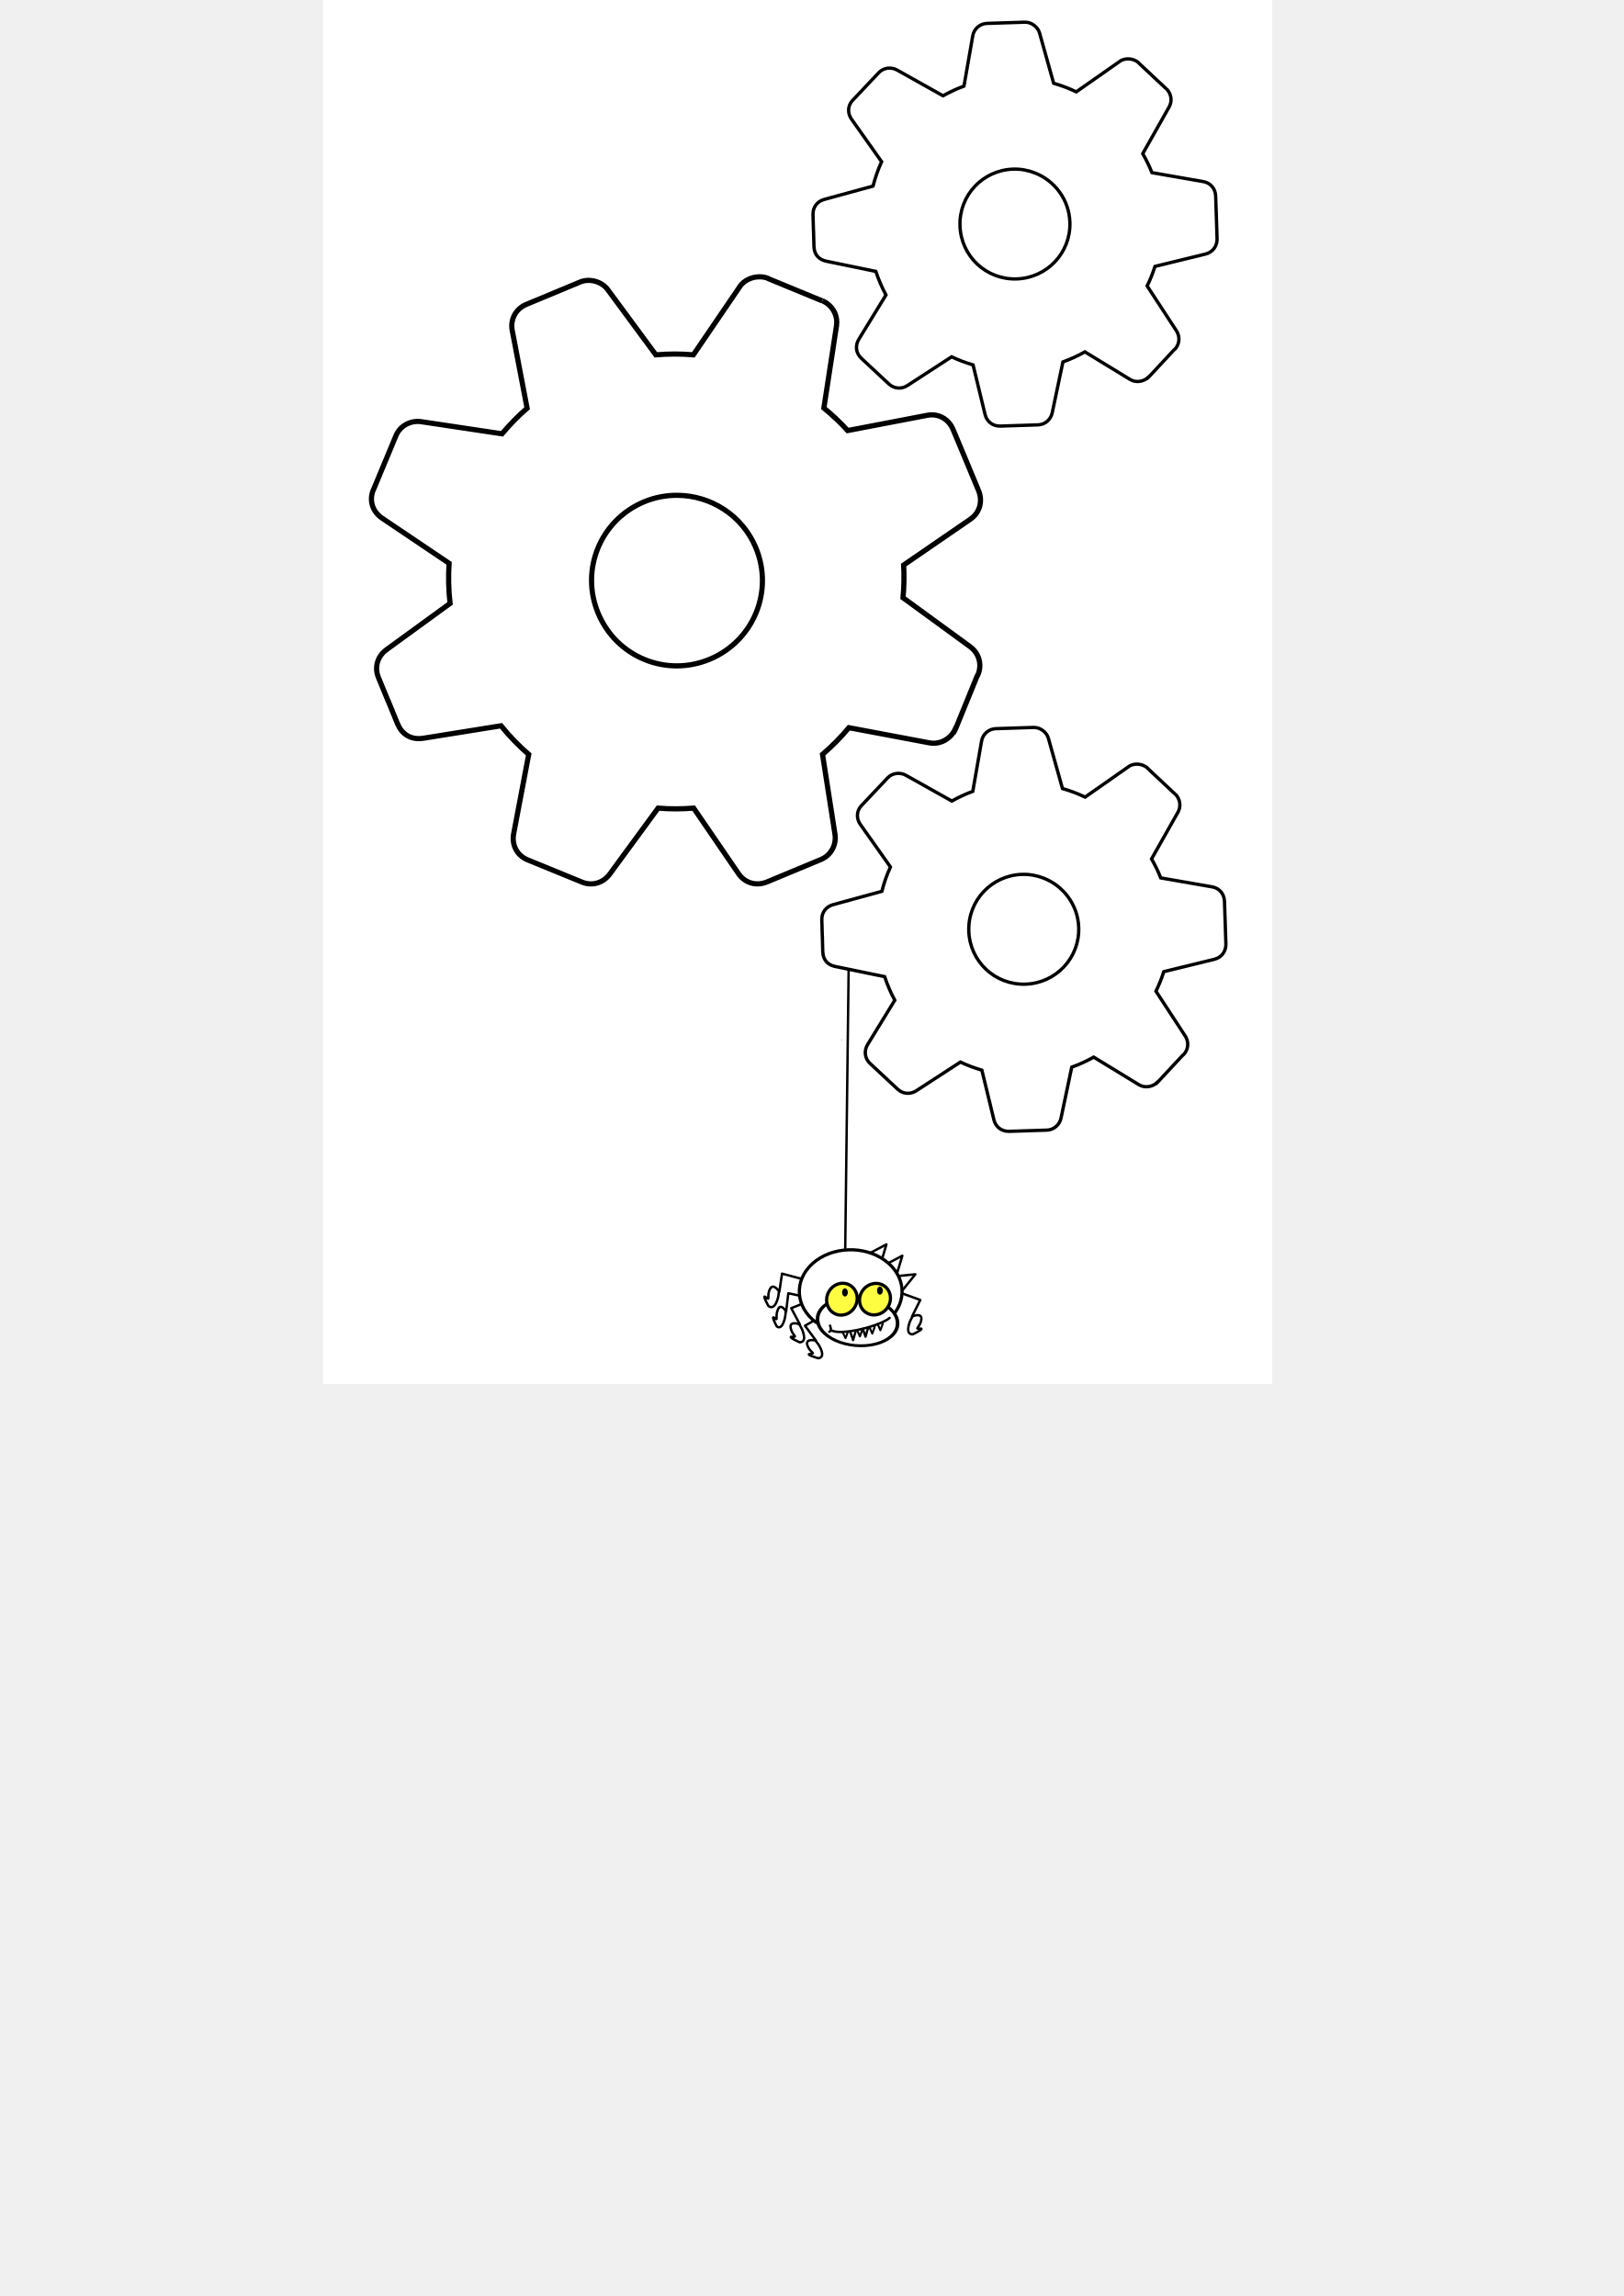
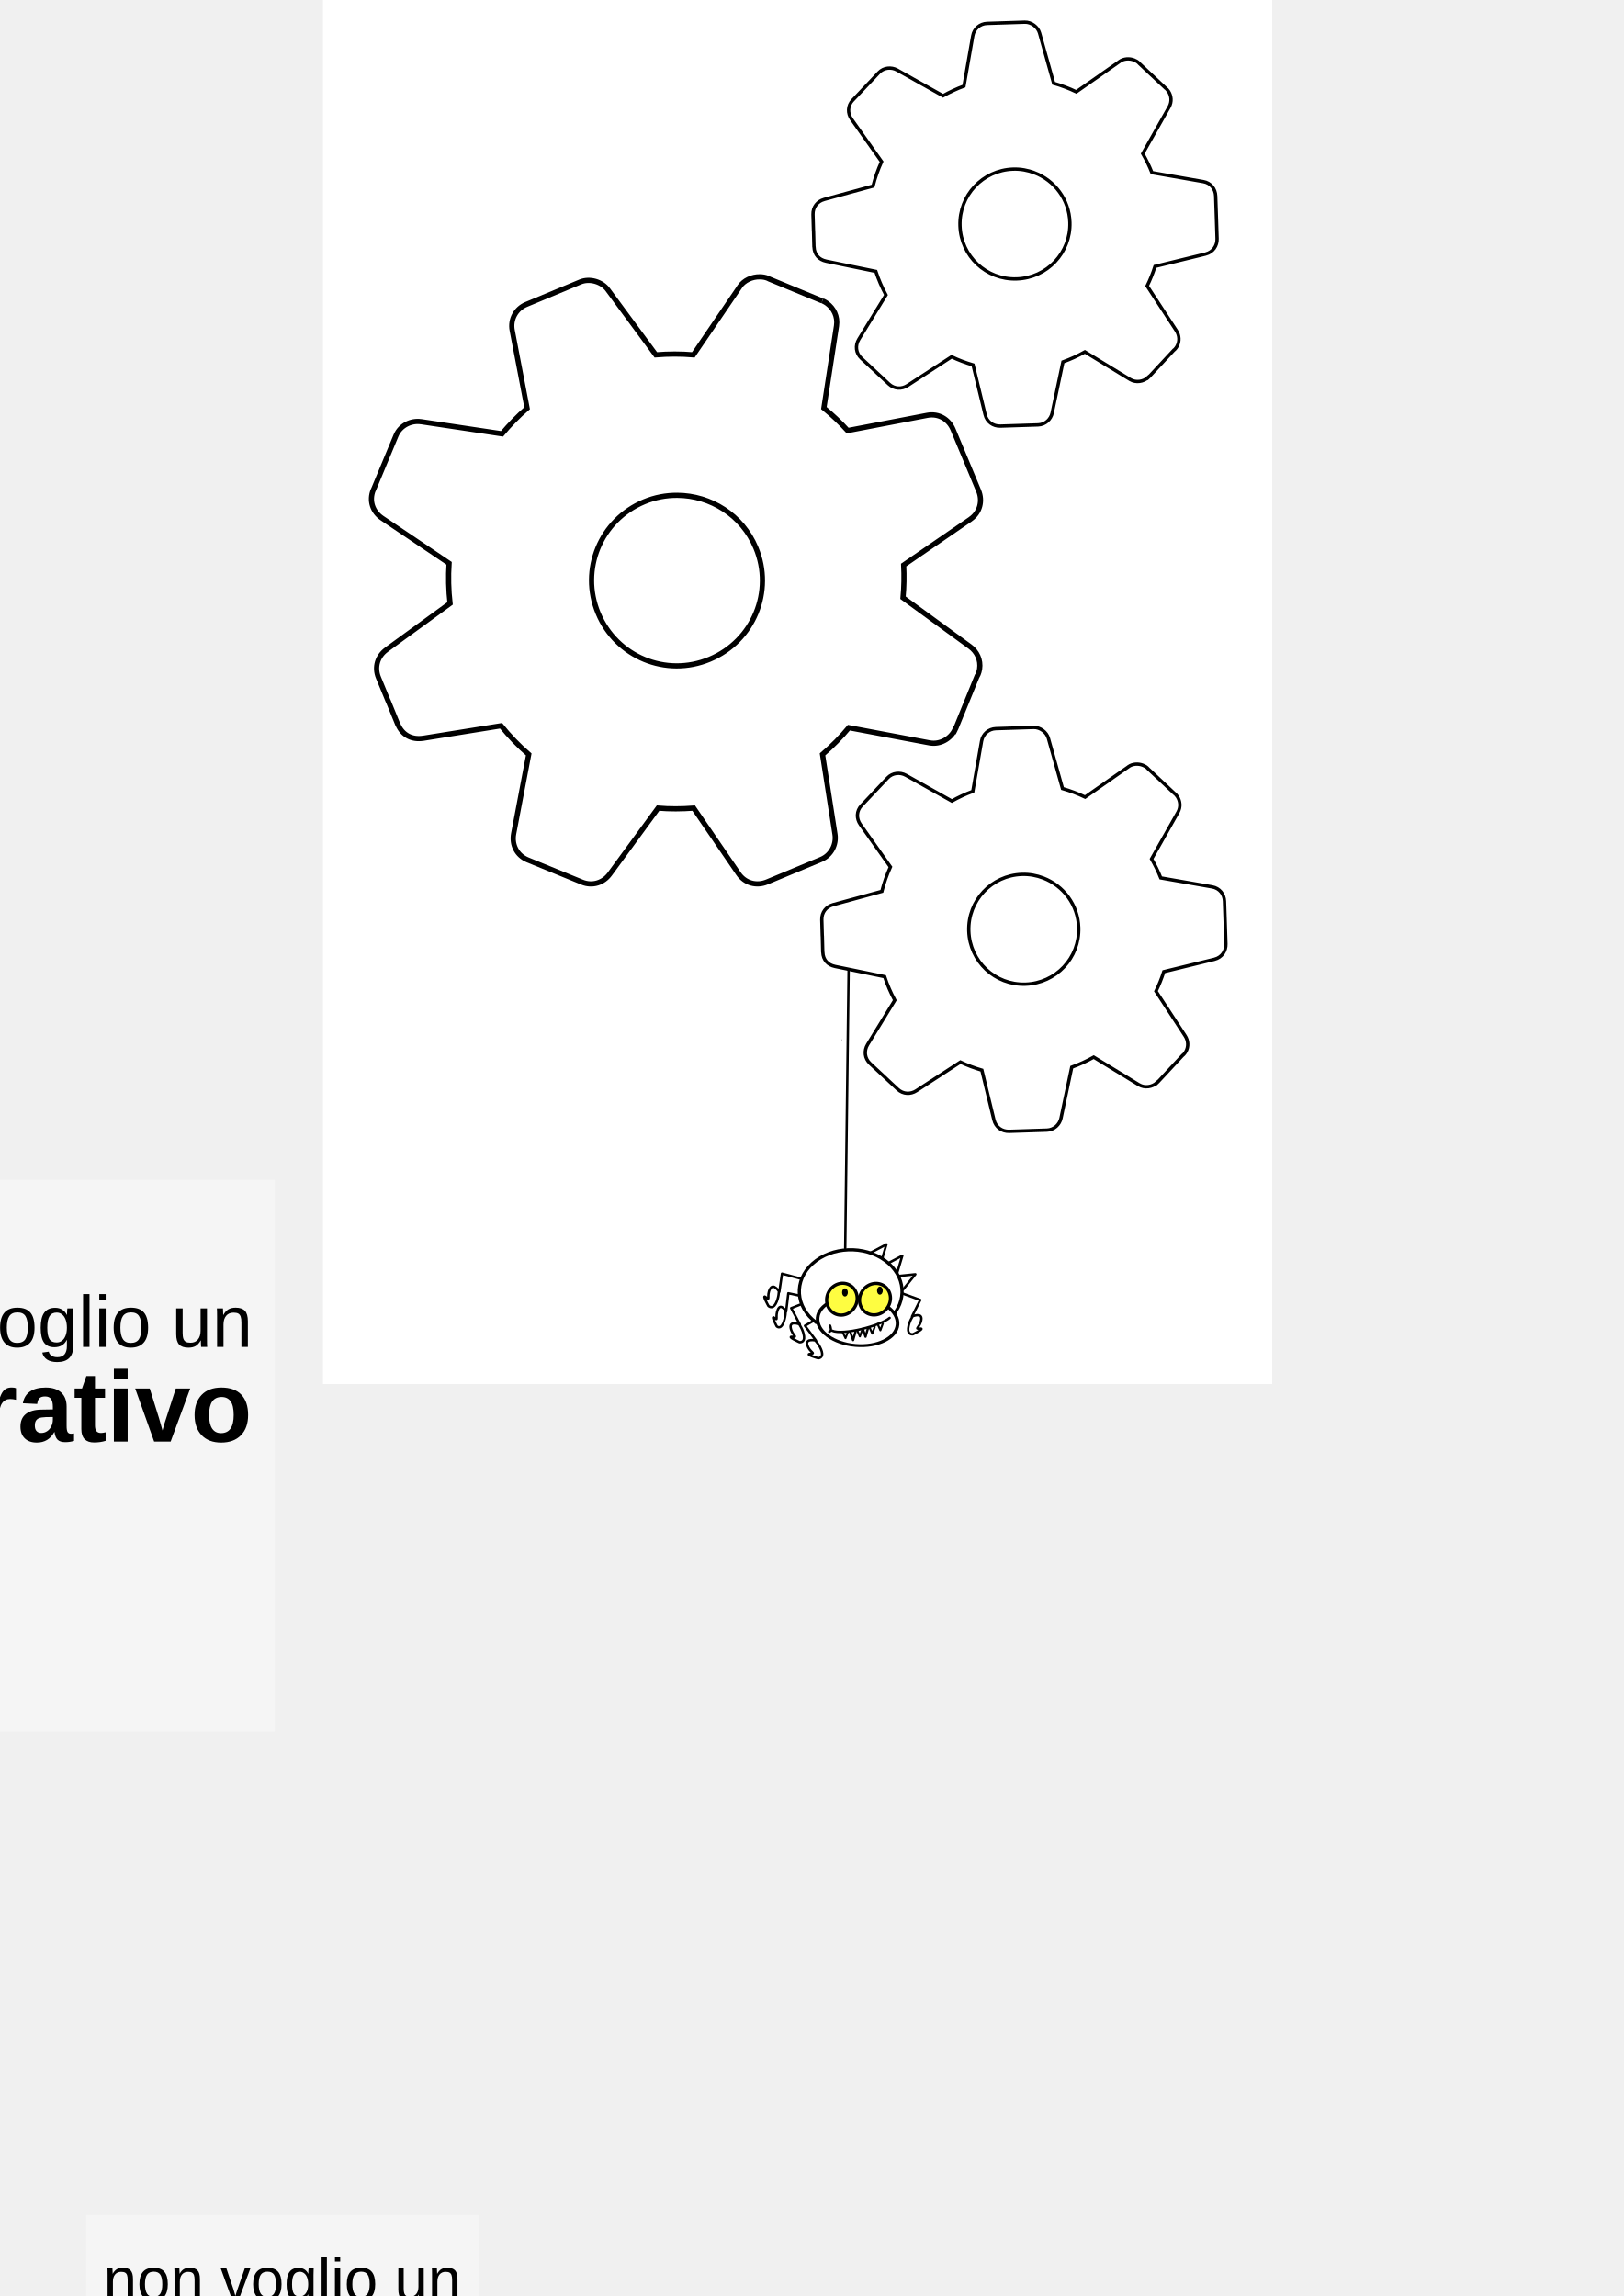
<svg xmlns="http://www.w3.org/2000/svg" width="744.094" height="1052.362" id="svg2" version="1.1">
  <defs id="defs4">
    <linearGradient id="linearGradient3193">
      <stop offset="0" stop-color="#ffffff" id="stop3195" />
      <stop offset="1" stop-color="#ffffff" stop-opacity="0" id="stop3197" />
    </linearGradient>
-     <radialGradient r="350" gradientTransform="matrix(1.8326,-0.034379,0.023888,1.2733,-291.29,129.01)" cx="344.65" cy="166.76" gradientUnits="userSpaceOnUse" id="radialGradient3769">
-       <stop offset="0" style="stop-color:#ffffff" id="stop3765" />
-       <stop offset="1" style="stop-color:#ffffff;stop-opacity:0" id="stop3767" />
-     </radialGradient>
    <clipPath clipPathUnits="userSpaceOnUse" id="clipPath2991">
      <path transform="translate(191.43 352.36)" d="m748.57 54.286a590 265.71 0 1 1 -1180 0 590 265.71 0 1 1 1180 0z" style="fill:#dbdee3" id="path2993" />
    </clipPath>
  </defs>
  <g id="layer1">
    <rect style="fill:#ffffff;fill-opacity:1;stroke:none" id="rect4223" width="435" height="636" x="148" y="-1.638" />
    <g transform="matrix(0.3669256,0,0,0.3669256,557.7373,270.7906)" id="g4663">
      <path d="m -401.16,856.25 24.35,-2.48 -15.27,19.05" style="fill:none;stroke:#000000;stroke-width:3;stroke-linecap:round;stroke-linejoin:round" id="path2113" />
      <path d="m -414.71,842 21.65,-11.43 -7.02,23.39" style="fill:none;stroke:#000000;stroke-width:3;stroke-linecap:round;stroke-linejoin:round" id="path2111" />
      <path d="m -434.56,827.84 21.65,-11.42 -7.02,23.38" style="fill:none;stroke:#000000;stroke-width:3;stroke-linecap:round;stroke-linejoin:round" id="path2109" />
      <path d="m -396.14,876.61 25.46,9.26 -10.3,20.66 c 0,0 12.83,-5.68 11.64,3.74 -1.19,9.43 -9.43,12.23 -1.82,11.4 7.6,-0.83 -8.68,7.02 -8.68,7.02 0,0 -6.77,1.09 -5.9,-7.34 0.88,-8.44 5.91,-15.54 5.91,-15.54" style="fill:none;stroke:#000000;stroke-width:3;stroke-linecap:round;stroke-linejoin:round" id="path2107" />
      <path d="m -491.18,904.49 -23.46,13.56 13.74,18.55 c 0,0 -13.63,-3.36 -10.81,5.71 2.81,9.07 11.41,10.4 3.78,10.91 -7.63,0.51 9.76,5.4 9.76,5.4 0,0 6.87,-0.1 4.54,-8.26 -2.33,-8.15 -8.52,-14.27 -8.52,-14.27" style="fill:none;stroke:#000000;stroke-width:3;stroke-linecap:round;stroke-linejoin:round" id="path2105" />
      <path d="m -506.63,886.15 -25.21,9.93 10.85,20.39 c 0,0 -12.98,-5.35 -11.54,4.04 1.44,9.39 9.75,11.97 2.12,11.35 -7.62,-0.63 8.86,6.78 8.86,6.78 0,0 6.8,0.92 5.71,-7.49 -1.1,-8.41 -6.32,-15.37 -6.32,-15.37" style="fill:none;stroke:#000000;stroke-width:3;stroke-linecap:round;stroke-linejoin:round" id="path2103" />
      <path d="m -517.13,859.96 -26.19,-6.98 -3.38,22.84 c 0,0 -7.27,-12.01 -11.68,-3.6 -4.42,8.41 0.73,15.42 -5.03,10.39 -5.77,-5.03 3.09,10.72 3.09,10.72 0,0 4.93,4.77 9.04,-2.64 4.12,-7.42 4.05,-16.12 4.05,-16.12" style="fill:none;stroke:#000000;stroke-width:3;stroke-linecap:round;stroke-linejoin:round" id="path2089" />
      <path d="m -512.51,882.33 -22.95,-4.82 -2.75,22.85 c 0,0 -6.46,-11.29 -10.24,-2.63 -3.79,8.67 0.77,15.2 -4.31,10.68 -5.08,-4.52 2.8,10.36 2.8,10.36 0,0 4.35,4.33 7.88,-3.33 3.53,-7.67 3.4,-16.27 3.4,-16.27" style="fill:none;stroke:#000000;stroke-width:3;stroke-linecap:round;stroke-linejoin:round" id="path2099" />
      <path d="m -500.67,913.99 c -26.24,-19.34 -28.23,-52.36 -4.45,-73.7 23.78,-21.34 64.38,-22.96 90.62,-3.62 25.63,18.89 28.28,50.73 6.01,72.25 l -45.96,-8.14 -46.22,13.21 z" style="fill:#ffffff;stroke:#000000;stroke-width:4;stroke-linecap:round;stroke-linejoin:round" id="path1291" />
-       <path transform="matrix(0.91955,0.078244,-0.062079,0.72958,-670.47,467.72)" d="m 334.286,579.505 a 54.286,41.429 0 1 1 -108.571,0 54.286,41.429 0 1 1 108.571,0 z" style="fill:#fefdfe;stroke:#000000;stroke-width:4.866;stroke-linecap:round;stroke-linejoin:round" id="path2053" />
-       <path transform="matrix(1.3823,0.67275,-0.67743,1.3919,-856.1,-109.88)" d="m 522.107,468.246 a 12.249,13.014 0 1 1 -24.498,0 12.249,13.014 0 1 1 24.498,0 z" style="fill:#fefd41;stroke:#000000;stroke-width:2.593;stroke-linecap:round;stroke-linejoin:round" id="path2055" />
-       <path transform="matrix(1.2262,0.92719,-0.93364,1.2347,-615.21,-166.03)" d="m 522.107,468.246 a 12.249,13.014 0 1 1 -24.498,0 12.249,13.014 0 1 1 24.498,0 z" style="fill:#fefd41;stroke:#000000;stroke-width:2.593;stroke-linecap:round;stroke-linejoin:round" id="path2059" />
-       <path transform="matrix(0.53989,0,0,0.76994,-665.18,453.43)" d="m 376.652,549.394 a 5.359,5.359 0 1 1 -10.718,0 5.359,5.359 0 1 1 10.718,0 z" style="fill:#000000;stroke:#000000;stroke-width:2.593;stroke-linecap:round;stroke-linejoin:round" id="path2063" />
-       <path transform="matrix(0.53989,0,0,0.76994,-621.54,451.14)" d="m 376.652,549.394 a 5.359,5.359 0 1 1 -10.718,0 5.359,5.359 0 1 1 10.718,0 z" style="fill:#000000;stroke:#000000;stroke-width:2.593;stroke-linecap:round;stroke-linejoin:round" id="path2065" />
+       <path transform="matrix(0.91955,0.078244,-0.062079,0.72958,-670.47,467.72)" d="m 334.286,579.505 c 0,22.88 -24.305,41.429 -54.286,41.429 -29.981,0 -54.286,-18.548 -54.286,-41.429 0,-22.88 24.305,-41.429 54.286,-41.429 29.981,0 54.286,18.548 54.286,41.429 z" style="fill:#fefdfe;stroke:#000000;stroke-width:4.866;stroke-linecap:round;stroke-linejoin:round" id="path2053" />
+       <path transform="matrix(1.3823,0.67275,-0.67743,1.3919,-856.1,-109.88)" d="m 522.107,468.246 c 0,7.188 -5.484,13.014 -12.249,13.014 -6.765,0 -12.249,-5.827 -12.249,-13.014 0,-7.188 5.484,-13.014 12.249,-13.014 6.765,0 12.249,5.827 12.249,13.014 z" style="fill:#fefd41;stroke:#000000;stroke-width:2.593;stroke-linecap:round;stroke-linejoin:round" id="path2055" />
+       <path transform="matrix(1.2262,0.92719,-0.93364,1.2347,-615.21,-166.03)" d="m 522.107,468.246 c 0,7.188 -5.484,13.014 -12.249,13.014 -6.765,0 -12.249,-5.827 -12.249,-13.014 0,-7.188 5.484,-13.014 12.249,-13.014 6.765,0 12.249,5.827 12.249,13.014 z" style="fill:#fefd41;stroke:#000000;stroke-width:2.593;stroke-linecap:round;stroke-linejoin:round" id="path2059" />
+       <path transform="matrix(0.53989,0,0,0.76994,-665.18,453.43)" d="m 376.652,549.394 c 0,2.96 -2.399,5.359 -5.359,5.359 -2.96,0 -5.359,-2.399 -5.359,-5.359 0,-2.96 2.399,-5.359 5.359,-5.359 2.96,0 5.359,2.399 5.359,5.359 z" style="fill:#000000;stroke:#000000;stroke-width:2.593;stroke-linecap:round;stroke-linejoin:round" id="path2063" />
+       <path transform="matrix(0.53989,0,0,0.76994,-621.54,451.14)" d="m 376.652,549.394 c 0,2.96 -2.399,5.359 -5.359,5.359 -2.96,0 -5.359,-2.399 -5.359,-5.359 0,-2.96 2.399,-5.359 5.359,-5.359 2.96,0 5.359,2.399 5.359,5.359 z" style="fill:#000000;stroke:#000000;stroke-width:2.593;stroke-linecap:round;stroke-linejoin:round" id="path2065" />
      <path d="m -480.91,924.18 c 13.48,6.22 60.93,-6.26 71.96,-15.9" style="fill:none;stroke:#000000;stroke-width:3;stroke-linecap:round;stroke-linejoin:round" id="path2071" />
      <path d="m -467.5,926.23 3.46,7.33 3.02,-7.76" style="fill:none;stroke:#000000;stroke-width:2.451;stroke-linecap:round;stroke-linejoin:round" id="path2073" />
      <path d="m -457.99,926.05 3.45,9.95 3.03,-10.53" style="fill:none;stroke:#000000;stroke-width:2.855;stroke-linecap:round;stroke-linejoin:round" id="path2075" />
      <path d="m -423.93,915.85 3.45,7.86 3.03,-8.32" style="fill:none;stroke:#000000;stroke-width:2.537;stroke-linecap:round;stroke-linejoin:round" id="path2077" />
      <path d="m -434.04,919.99 3.45,7.86 3.03,-8.32" style="fill:none;stroke:#000000;stroke-width:2.537;stroke-linecap:round;stroke-linejoin:round" id="path2079" />
      <path d="m -442.49,921.83 3.45,9.95 3.02,-10.54" style="fill:none;stroke:#000000;stroke-width:2.855;stroke-linecap:round;stroke-linejoin:round" id="path2081" />
      <path d="m -449.54,923.52 3.46,7.85 3.02,-8.32" style="fill:none;stroke:#000000;stroke-width:2.537;stroke-linecap:round;stroke-linejoin:round" id="path2083" />
      <path d="m -483.35,917.89 c 0.59,1.65 2.48,6.71 -0.95,7.71" style="fill:none;stroke:#000000;stroke-width:2.898;stroke-linecap:round;stroke-linejoin:round" id="path2087" />
      <path d="m -464.38,821.16 5.14,-421.44" style="fill:none;stroke:#000000;stroke-width:3;stroke-linecap:round;stroke-linejoin:round" id="path2141" />
      <path d="m -468.6,560.88 c 0.93,0 0.93,0 0,0 z" style="fill:none;stroke:#000000;stroke-width:1px" id="path1902" />
    </g>
    <path id="path2419" d="m 348.233,126.876 c -3.606,-0.073 -7.29,1.626 -9.272,4.525 a 8.231,8.231 0 0 0 0,0.074 l -21.216,31.156 c -5.682,-0.489 -11.431,-0.476 -17.21,0 l -22.034,-29.896 c -2.661,-3.621 -8.254,-5.302 -12.61,-3.486 l -24.778,10.311 c -4.675,1.949 -7.355,6.83 -6.38,11.869 l 6.825,35.681 c -4.194,3.627 -8.007,7.57 -11.496,11.722 l -37.091,-5.564 h -0.074 c -4.451,-0.643 -9.458,1.641 -11.424,6.38 l -10.313,24.778 a 8.231,8.231 0 0 0 -0.074,0.076 c -2.095,5.058 -0.239,10.113 4.006,12.982 l 30.712,20.697 c -0.4,6.144 -0.25,12.285 0.445,18.397 l -29.155,21.212 a 8.231,8.231 0 0 0 -0.074,0.074 c -3.901,2.864 -5.607,7.849 -3.561,12.759 l 4.375,10.611 0.074,0.074 4.303,10.534 a 8.231,8.231 0 0 0 0.074,0.074 c 2.173,5.215 6.675,7.238 11.646,6.454 a 8.231,8.231 0 0 0 0.074,0 l 35.607,-5.712 c 3.852,4.767 8.077,9.137 12.685,13.13 l -6.898,36.338 c -0.952,5.039 1.42,9.958 6.454,12.017 l 24.851,10.163 c 4.862,1.986 9.873,0.248 12.759,-3.709 l 22.106,-30.192 c 5.366,0.448 10.818,0.415 16.32,0 l 20.548,30.043 c 2.98,4.369 8.254,5.784 13.056,3.783 l 24.778,-10.311 c 4.74,-1.975 7.093,-6.968 6.38,-11.498 l -5.714,-36.649 c 4.407,-3.78 8.443,-7.86 12.092,-12.24 l 37.017,6.973 a 8.231,8.231 0 0 0 0.074,0 c 4.674,0.858 9.442,-1.846 11.424,-5.934 l 0.074,0.074 0.074,-0.148 a 8.231,8.231 0 0 0 0.148,-0.371 8.231,8.231 0 0 0 0.148,-0.223 l 9.792,-24.035 0.095,-0.074 a 8.231,8.231 0 0 0 0.371,-0.742 c 0.261,-0.636 0.535,-1.511 0.668,-2.374 0.648,-4.226 -1.229,-8.01 -4.377,-10.311 l -30.712,-22.403 c 0.474,-4.946 0.554,-9.935 0.297,-14.985 l 30.563,-20.993 c 0.03,-0.021 0.044,-0.053 0.074,-0.074 4.468,-3.107 5.576,-8.502 3.709,-12.982 l -5.86,-14.094 -5.86,-14.02 c -1.9,-4.558 -6.479,-7.499 -11.869,-6.454 l -36.416,6.977 c -3.392,-3.736 -7.06,-7.152 -10.905,-10.312 l 5.786,-37.684 c 0.65,-4.304 -1.301,-8.076 -4.375,-10.309 -1.044,-0.761 -2.158,-1.19 -2.153,-1.188 a 8.231,8.231 0 0 0 -0.221,-0.074 l -0.297,-0.074 -23.738,-9.792 -0.148,-0.074 a 8.231,8.231 0 0 0 -0.444,-0.223 8.231,8.231 0 0 0 -0.15,-0.074 c -1.116,-0.454 -2.357,-0.643 -3.561,-0.668 z m -37.831,100.146 c 15.224,0.083 29.729,9.045 35.977,24.035 8.332,19.99 -1.139,42.773 -21.142,51.11 -20.003,8.337 -42.776,-1.07 -51.11,-21.067 -8.337,-20.003 1.07,-42.776 21.067,-51.11 4.975,-2.074 10.124,-2.995 15.207,-2.967 z" style="fill:#ffffff;stroke:#000000;stroke-width:2.374;stroke-opacity:1" />
    <path id="path3485" d="m 523.781,350.769 c -2.155,-0.866 -4.761,-0.683 -6.616,0.61 a 5.301,5.301 0 0 0 -0.017,0.045 l -19.883,13.924 c -3.311,-1.59 -6.776,-2.894 -10.365,-3.925 l -6.451,-23.03 c -0.777,-2.788 -3.761,-5.075 -6.799,-4.975 l -17.274,0.558 c -3.26,0.107 -5.987,2.436 -6.549,5.693 l -4.028,23.045 c -3.353,1.228 -6.549,2.733 -9.597,4.437 l -21.069,-11.811 -0.045,-0.017 c -2.534,-1.403 -6.071,-1.169 -8.335,1.236 l -11.862,12.57 a 5.301,5.301 0 0 0 -0.062,0.029 c -2.415,2.568 -2.451,6.036 -0.549,8.732 l 13.776,19.469 c -1.642,3.609 -2.953,7.341 -3.928,11.181 l -22.397,6.125 a 5.301,5.301 0 0 0 -0.062,0.028 c -3.003,0.835 -5.167,3.448 -5.055,6.872 l 0.215,7.388 0.028,0.062 0.189,7.325 a 5.301,5.301 0 0 0 0.028,0.061 c 0.119,3.636 2.369,5.881 5.542,6.543 a 5.301,5.301 0 0 0 0.045,0.017 l 22.747,4.682 c 1.233,3.749 2.78,7.345 4.645,10.801 l -12.443,20.311 c -1.723,2.818 -1.416,6.321 1.146,8.709 l 12.649,11.789 c 2.475,2.305 5.889,2.401 8.53,0.676 l 20.2,-13.141 c 3.13,1.494 6.42,2.717 9.829,3.722 l 5.523,22.78 c 0.798,3.311 3.652,5.366 7,5.256 l 17.274,-0.558 c 3.305,-0.109 5.861,-2.578 6.465,-5.47 l 4.918,-23.375 c 3.516,-1.271 6.877,-2.808 10.074,-4.613 l 20.703,12.643 a 5.301,5.301 0 0 0 0.045,0.017 c 2.619,1.583 6.107,1.042 8.234,-0.968 l 0.028,0.062 0.078,-0.072 a 5.301,5.301 0 0 0 0.174,-0.19 5.301,5.301 0 0 0 0.14,-0.1 l 11.379,-12.241 0.074,-0.023 a 5.301,5.301 0 0 0 0.393,-0.362 c 0.302,-0.323 0.667,-0.788 0.944,-1.277 1.354,-2.397 1.087,-5.104 -0.284,-7.208 l -13.386,-20.497 c 1.414,-2.87 2.6,-5.857 3.596,-8.957 l 23.194,-5.672 c 0.023,-0.006 0.039,-0.022 0.061,-0.028 3.4,-0.852 5.297,-3.848 5.195,-6.972 l -0.315,-9.825 -0.332,-9.78 c -0.104,-3.178 -2.191,-5.994 -5.676,-6.594 l -23.523,-4.104 c -1.191,-3.024 -2.62,-5.918 -4.216,-8.698 l 12.08,-21.375 c 1.373,-2.444 1.059,-5.16 -0.283,-7.207 -0.456,-0.696 -1.028,-1.209 -1.026,-1.207 a 5.301,5.301 0 0 0 -0.116,-0.095 l -0.162,-0.112 -12.063,-11.311 -0.072,-0.079 a 5.301,5.301 0 0 0 -0.217,-0.235 5.301,5.301 0 0 0 -0.073,-0.079 c -0.568,-0.528 -1.273,-0.925 -1.992,-1.214 z m -45.625,51.683 c 9.149,3.522 15.841,12.228 16.185,22.681 0.458,13.939 -10.442,25.5 -24.39,25.959 -13.948,0.458 -25.517,-10.401 -25.976,-24.345 -0.458,-13.948 10.401,-25.517 24.345,-25.976 3.469,-0.114 6.78,0.505 9.835,1.681 z" style="fill:#ffffff;stroke:#000000;stroke-width:1.529;stroke-opacity:1" />
    <path id="path3940" style="fill:#ffffff;stroke:#000000;stroke-width:1.529;stroke-opacity:1" d="m 519.741,27.519 c -2.155,-0.866 -4.761,-0.683 -6.616,0.61 a 5.301,5.301 0 0 0 -0.017,0.045 l -19.883,13.924 c -3.311,-1.59 -6.776,-2.894 -10.365,-3.925 L 476.409,15.143 c -0.777,-2.788 -3.761,-5.075 -6.799,-4.975 l -17.274,0.558 c -3.26,0.107 -5.987,2.436 -6.549,5.693 l -4.028,23.045 c -3.353,1.228 -6.549,2.733 -9.597,4.437 l -21.069,-11.811 -0.045,-0.017 c -2.534,-1.403 -6.071,-1.169 -8.335,1.236 l -11.862,12.57 a 5.301,5.301 0 0 0 -0.062,0.029 c -2.415,2.568 -2.451,6.036 -0.549,8.732 l 13.776,19.469 c -1.642,3.609 -2.953,7.341 -3.928,11.181 l -22.397,6.125 a 5.301,5.301 0 0 0 -0.062,0.028 c -3.003,0.835 -5.167,3.448 -5.055,6.872 l 0.215,7.388 0.028,0.062 0.189,7.325 a 5.301,5.301 0 0 0 0.028,0.061 c 0.119,3.636 2.369,5.881 5.542,6.543 a 5.301,5.301 0 0 0 0.045,0.017 l 22.747,4.682 c 1.233,3.749 2.78,7.345 4.645,10.801 l -12.443,20.311 c -1.723,2.818 -1.416,6.321 1.146,8.709 l 12.649,11.789 c 2.475,2.305 5.889,2.401 8.53,0.676 l 20.2,-13.141 c 3.13,1.494 6.42,2.717 9.829,3.722 l 5.523,22.78 c 0.798,3.311 3.652,5.366 7,5.256 l 17.274,-0.558 c 3.305,-0.109 5.861,-2.578 6.465,-5.47 l 4.918,-23.375 c 3.516,-1.271 6.877,-2.808 10.074,-4.613 l 20.703,12.643 a 5.301,5.301 0 0 0 0.045,0.017 c 2.619,1.583 6.107,1.042 8.234,-0.968 l 0.028,0.062 0.078,-0.072 a 5.301,5.301 0 0 0 0.174,-0.19 5.301,5.301 0 0 0 0.14,-0.1 l 11.379,-12.241 0.074,-0.023 a 5.301,5.301 0 0 0 0.393,-0.362 c 0.302,-0.323 0.667,-0.788 0.944,-1.277 1.354,-2.397 1.087,-5.104 -0.284,-7.208 l -13.386,-20.497 c 1.414,-2.87 2.6,-5.857 3.596,-8.957 l 23.194,-5.672 c 0.023,-0.006 0.039,-0.022 0.061,-0.028 3.4,-0.852 5.297,-3.848 5.195,-6.972 l -0.315,-9.825 -0.332,-9.78 c -0.104,-3.178 -2.191,-5.994 -5.676,-6.594 L 527.897,79.13 c -1.191,-3.024 -2.62,-5.918 -4.216,-8.698 L 535.761,49.058 c 1.373,-2.444 1.059,-5.16 -0.283,-7.207 -0.456,-0.696 -1.028,-1.209 -1.026,-1.207 a 5.301,5.301 0 0 0 -0.116,-0.095 l -0.162,-0.112 -12.063,-11.311 -0.072,-0.079 a 5.301,5.301 0 0 0 -0.217,-0.235 5.301,5.301 0 0 0 -0.073,-0.079 c -0.568,-0.528 -1.273,-0.925 -1.992,-1.214 z m -45.625,51.683 c 9.149,3.522 15.841,12.228 16.185,22.681 0.458,13.939 -10.442,25.5 -24.39,25.959 -13.948,0.458 -25.517,-10.401 -25.976,-24.345 -0.458,-13.948 10.401,-25.517 24.345,-25.976 3.469,-0.114 6.78,0.505 9.835,1.682 z" />
+     <rect style="fill:#f5f5f5;fill-opacity:1;stroke:none" id="rect4224" width="484" height="253" x="-358.078" y="540.708" />
+     <g id="g4240" transform="translate(-451.0303,265.6408)">
+       <text id="text4226" y="395.107" x="103.386" style="font-size:46.047px;font-style:normal;font-weight:normal;line-height:125%;letter-spacing:0px;word-spacing:0px;fill:#000000;fill-opacity:1;stroke:none;font-family:Sans" xml:space="preserve">
+         <tspan style="font-style:normal;font-variant:normal;font-weight:bold;font-stretch:normal;font-family:Liberation Sans;-inkscape-font-specification:Liberation Sans Bold" y="395.107" x="103.386" id="tspan4228">sistema (in)operativo</tspan>
+       </text>
+       <text id="text4230" y="351.729" x="103.969" style="font-size:33.439px;font-style:normal;font-weight:normal;line-height:125%;letter-spacing:0px;word-spacing:0px;fill:#000000;fill-opacity:1;stroke:none;font-family:Sans" xml:space="preserve">
+         <tspan y="351.729" x="103.969" id="tspan4232" style="font-style:normal;font-variant:normal;font-weight:normal;font-stretch:normal;font-family:Liberation Sans;-inkscape-font-specification:Liberation Sans">sul mio computer non voglio un</tspan>
+       </text>
+     </g>
+     <text xml:space="preserve" style="font-size:14.427px;font-style:normal;font-weight:normal;line-height:125%;letter-spacing:0px;word-spacing:0px;fill:#000000;fill-opacity:1;stroke:none;font-family:Sans" x="-116.23" y="749.8" id="text4234">
+       <tspan id="tspan4236" x="-116.23" y="749.8" style="font-style:normal;font-variant:normal;font-weight:normal;font-stretch:normal;text-align:center;text-anchor:middle;font-family:Liberation Sans;-inkscape-font-specification:Liberation Sans">sistemainoperativo.it</tspan>
+       <tspan x="-116.23" y="767.834" id="tspan4238" style="font-style:normal;font-variant:normal;font-weight:normal;font-stretch:normal;text-align:center;text-anchor:middle;font-family:Liberation Sans;-inkscape-font-specification:Liberation Sans">#sistemainoperativo</tspan>
+     </text>
+     <rect style="fill:#f5f5f5;fill-opacity:1;stroke:none" id="rect4258" width="120" height="120" x="-183.515" y="906.208" />
+     <g id="g4280" transform="translate(-450.0265,293.8354)">
+       <text xml:space="preserve" style="font-size:18.794px;font-style:normal;font-weight:normal;line-height:91%;letter-spacing:0px;word-spacing:0px;fill:#000000;fill-opacity:1;stroke:none;font-family:Sans" x="269.601" y="679.925" id="text4262">
+         <tspan id="tspan4264" x="269.601" y="679.925" style="font-style:normal;font-variant:normal;font-weight:bold;font-stretch:normal;line-height:91%;font-family:Liberation Sans;-inkscape-font-specification:Liberation Sans Bold">sistema</tspan>
+         <tspan id="tspan4274" x="269.601" y="697.028" style="font-style:normal;font-variant:normal;font-weight:bold;font-stretch:normal;line-height:91%;font-family:Liberation Sans;-inkscape-font-specification:Liberation Sans Bold">(in)operativo</tspan>
+       </text>
+       <text id="text4276" y="657.82" x="268.978" style="font-size:19.326px;font-style:normal;font-weight:normal;line-height:125%;letter-spacing:0px;word-spacing:0px;fill:#000000;fill-opacity:1;stroke:none;font-family:Sans" xml:space="preserve">
+         <tspan style="font-style:normal;font-variant:normal;font-weight:normal;font-stretch:normal;font-family:Liberation Sans;-inkscape-font-specification:Liberation Sans" y="657.82" x="268.978" id="tspan4278">non voglio un</tspan>
+       </text>
+     </g>
+     <rect style="fill:#f5f5f5;fill-opacity:1;stroke:none" id="rect4352" width="180" height="150" x="39.485" y="1015.208" />
+     <text id="text4371" y="1147.8" x="129.334" style="font-size:14.427px;font-style:normal;font-weight:normal;line-height:125%;letter-spacing:0px;word-spacing:0px;fill:#000000;fill-opacity:1;stroke:none;font-family:Sans" xml:space="preserve">
+       <tspan style="font-style:normal;font-variant:normal;font-weight:normal;font-stretch:normal;text-align:center;text-anchor:middle;font-family:Liberation Sans;-inkscape-font-specification:Liberation Sans" id="tspan4375" y="1147.8" x="129.334">sistemainoperativo.it</tspan>
+     </text>
+     <text xml:space="preserve" style="font-size:26.813px;font-style:normal;font-weight:normal;line-height:91%;letter-spacing:0px;word-spacing:0px;fill:#000000;fill-opacity:1;stroke:none;font-family:Sans" x="48.293" y="1081.799" id="text4381">
+       <tspan id="tspan4383" x="48.293" y="1081.799" style="font-style:normal;font-variant:normal;font-weight:bold;font-stretch:normal;line-height:91%;font-family:Liberation Sans;-inkscape-font-specification:Liberation Sans Bold">sistema</tspan>
+       <tspan id="tspan4385" x="48.293" y="1106.2" style="font-style:normal;font-variant:normal;font-weight:bold;font-stretch:normal;line-height:91%;font-family:Liberation Sans;-inkscape-font-specification:Liberation Sans Bold">(in)operativo</tspan>
+     </text>
+     <text id="text4387" y="1054.263" x="47.404" style="font-size:27.571px;font-style:normal;font-weight:normal;line-height:125%;letter-spacing:0px;word-spacing:0px;fill:#000000;fill-opacity:1;stroke:none;font-family:Sans" xml:space="preserve">
+       <tspan style="font-style:normal;font-variant:normal;font-weight:normal;font-stretch:normal;font-family:Liberation Sans;-inkscape-font-specification:Liberation Sans" y="1054.263" x="47.404" id="tspan4389">non voglio un</tspan>
+     </text>
  </g>
</svg>
